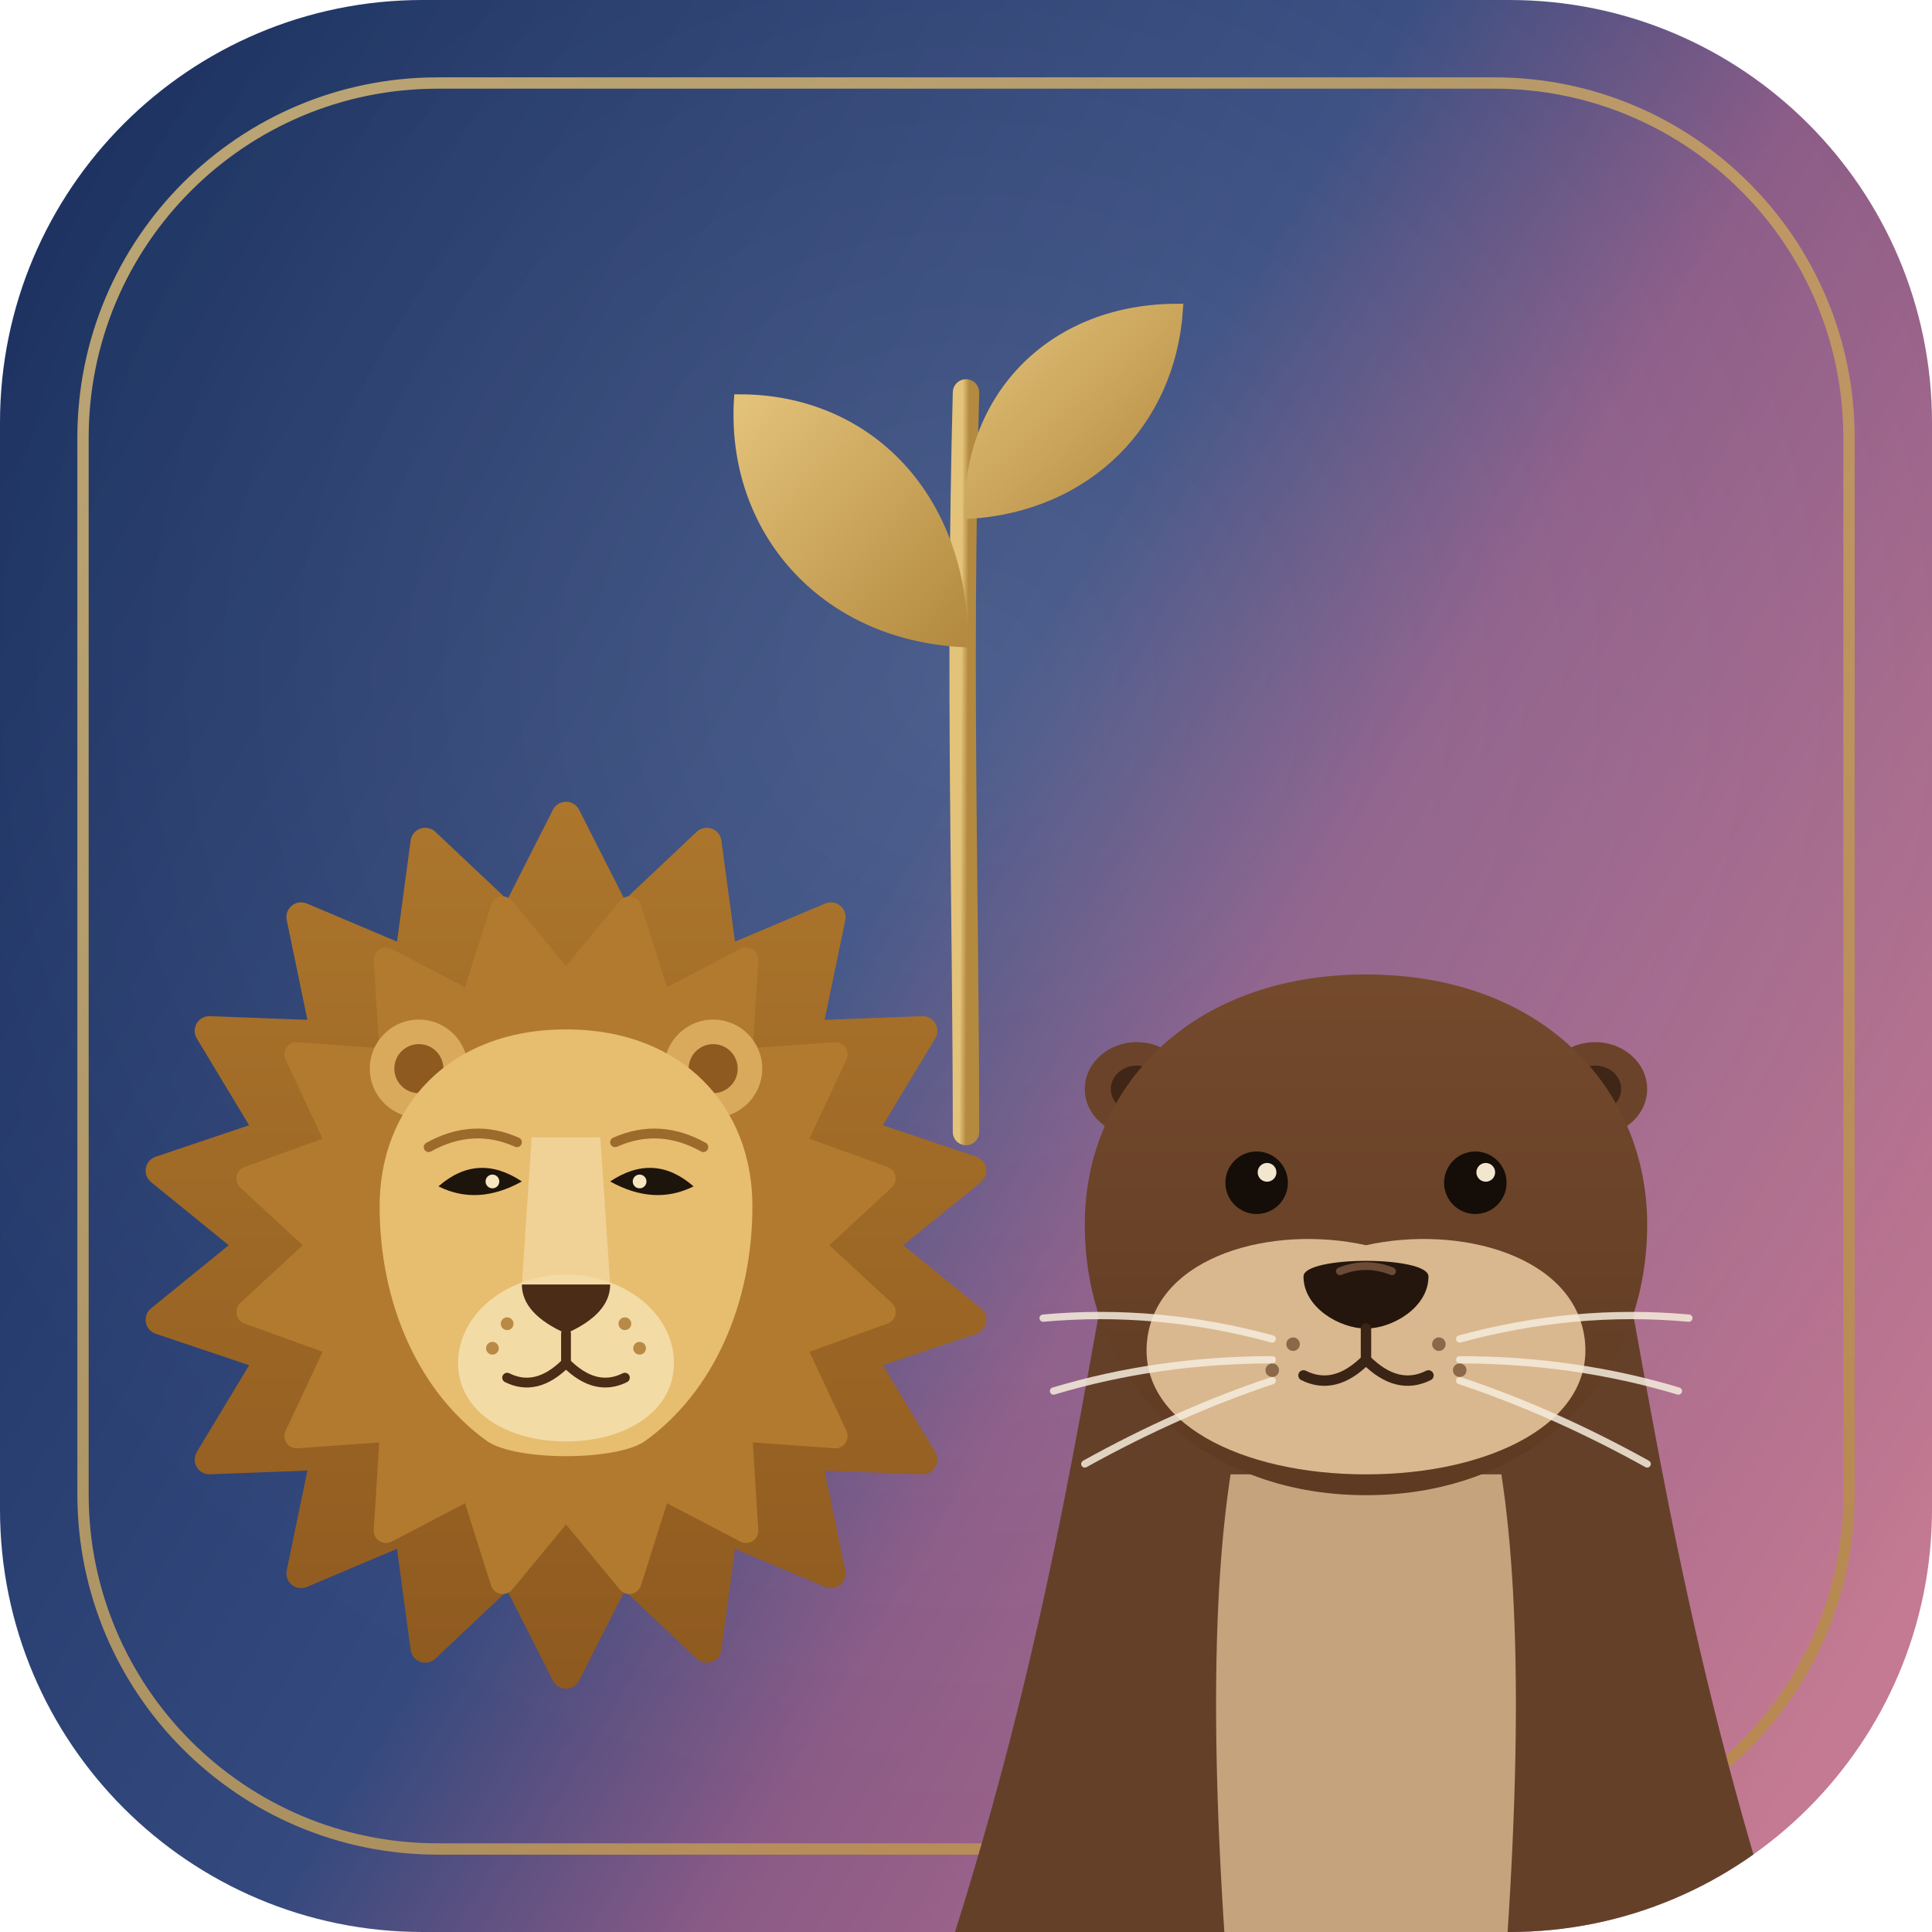
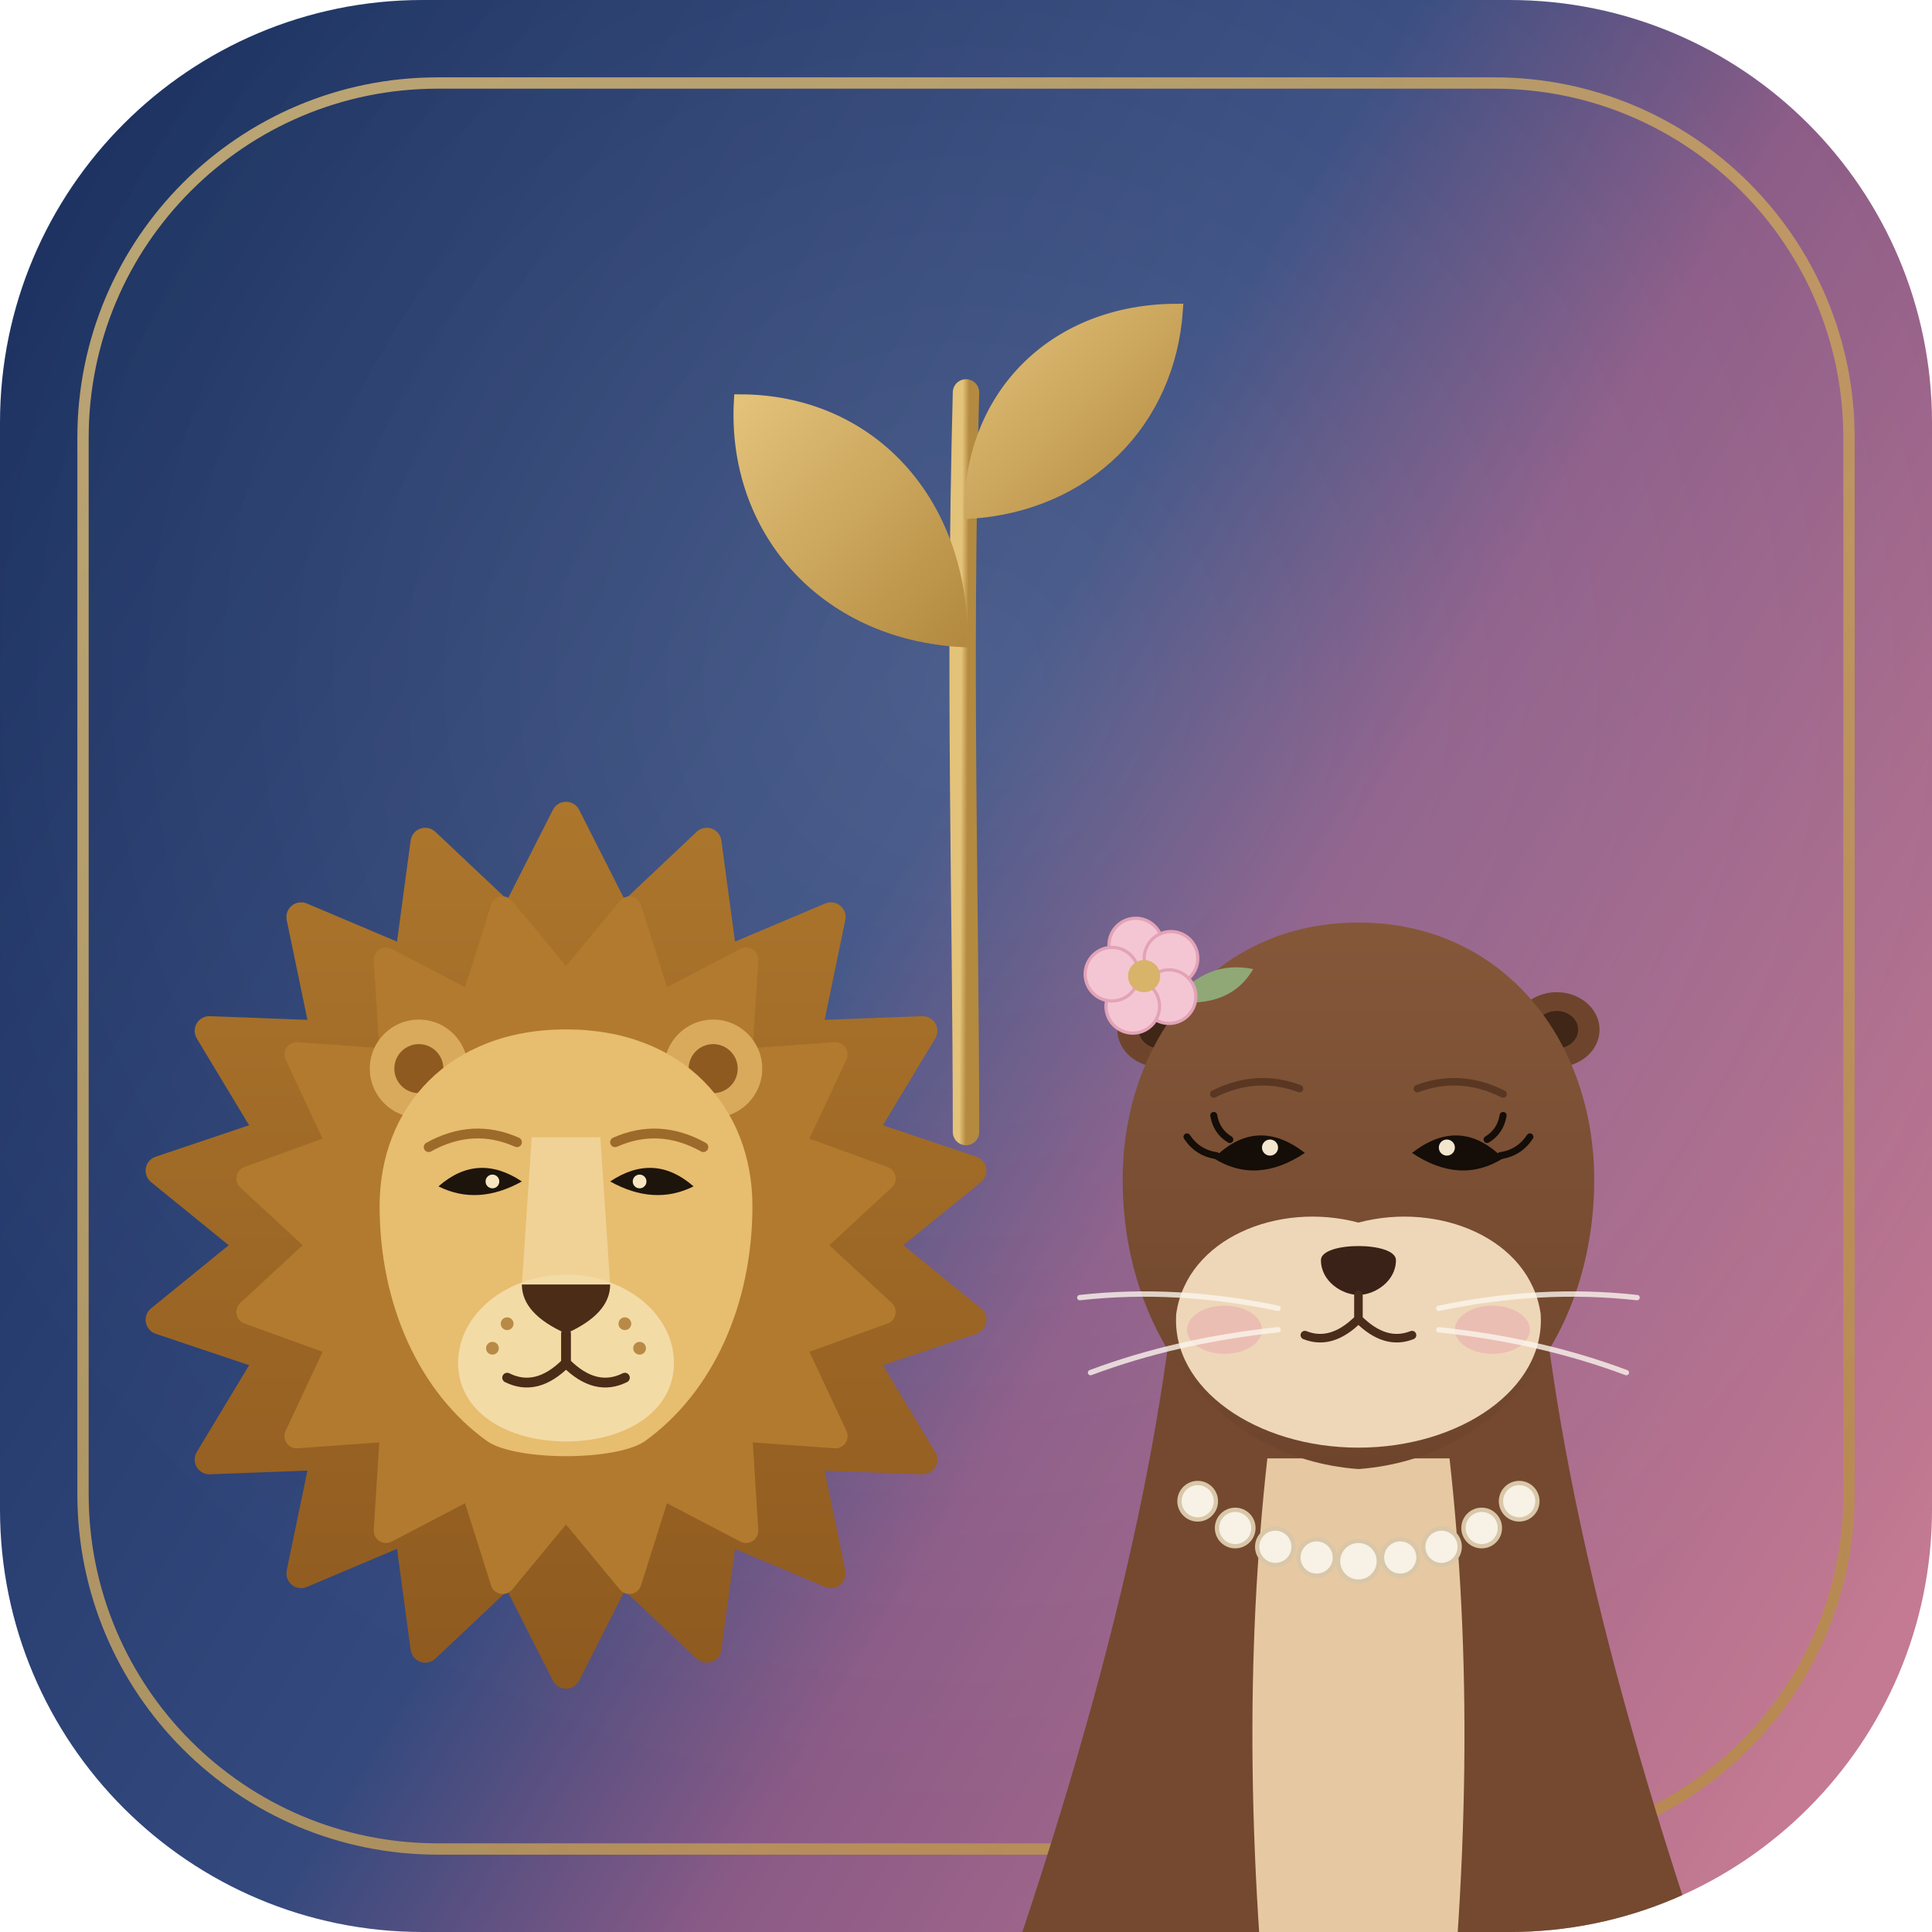
<svg xmlns="http://www.w3.org/2000/svg" viewBox="0 0 512 512">
  <defs>
    <linearGradient id="fond" x1="0" y1="0.2" x2="1" y2="0.8">
      <stop offset="0" stop-color="#1b3160" />
      <stop offset=".45" stop-color="#34497e" />
      <stop offset=".62" stop-color="#8a5a86" />
      <stop offset="1" stop-color="#c47a92" />
    </linearGradient>
    <radialGradient id="voile" cx="256" cy="180" r="300" gradientUnits="userSpaceOnUse">
      <stop offset="0" stop-color="#ffffff" stop-opacity=".12" />
      <stop offset="1" stop-color="#ffffff" stop-opacity="0" />
    </radialGradient>
    <linearGradient id="or" x1="0" y1="0" x2="1" y2="1">
      <stop offset="0" stop-color="#e3c27a" />
      <stop offset="1" stop-color="#b38a3f" />
    </linearGradient>
    <linearGradient id="criniere" x1="0" y1="-1" x2="0" y2="1">
      <stop offset="0" stop-color="#c8913a" />
      <stop offset="1" stop-color="#8f5a1f" />
    </linearGradient>
    <linearGradient id="pelage" x1="0" y1="-1" x2="0" y2="1">
-       <stop offset="0" stop-color="#8b5a38" />
-       <stop offset="1" stop-color="#5e3a22" />
+       <stop offset="0" stop-color="#9c6a47" />
+       <stop offset="1" stop-color="#6e452c" />
    </linearGradient>
    <clipPath id="cadre">
      <rect width="512" height="512" rx="112" />
    </clipPath>
  </defs>
  <g clip-path="url(#cadre)">
    <rect width="512" height="512" fill="url(#fond)" />
    <rect width="512" height="512" fill="url(#voile)" />
    <rect x="22" y="22" width="468" height="468" rx="94" fill="none" stroke="url(#or)" stroke-width="3" opacity=".8" />
    <g stroke="url(#or)" stroke-linecap="round" fill="none">
      <path d="M256 300 C256 240 254 180 256 104" stroke-width="7" />
      <path d="M255 170 C218 168 194 140 196 106 C230 106 255 132 255 170 Z" fill="url(#or)" stroke-width="3" />
      <path d="M257 136 C288 134 310 112 312 82 C280 82 257 104 257 136 Z" fill="url(#or)" stroke-width="3" />
    </g>
    <g transform="translate(150 330) scale(1.3)">
      <g>
        <path fill="url(#criniere)" stroke="url(#criniere)" stroke-width="6" stroke-linejoin="round" d="M0.0 -87.4 L11.1 -65.5 L28.7 -82.1 L32.0 -57.6 L54.0 -66.9 L49.0 -42.8 L72.7 -43.7 L60.1 -22.8 L82.7 -15.2 L64.0 0.0 L82.7 15.2 L60.1 22.8 L72.7 43.7 L49.0 42.8 L54.0 66.9 L32.0 57.6 L28.7 82.1 L11.1 65.5 L0.0 87.4 L-11.1 65.5 L-28.7 82.1 L-32.0 57.6 L-54.0 66.9 L-49.0 42.8 L-72.7 43.7 L-60.1 22.8 L-82.7 15.2 L-64.0 0.0 L-82.7 -15.2 L-60.1 -22.8 L-72.7 -43.7 L-49.0 -42.8 L-54.0 -66.9 L-32.0 -57.6 L-28.7 -82.1 L-11.1 -65.5 L0.0 -87.4 Z" />
        <path fill="#b27a2e" stroke="#b27a2e" stroke-width="5" stroke-linejoin="round" d="M12.9 -68.6 L19.1 -49.0 L36.7 -58.2 L35.4 -37.5 L54.9 -38.9 L46.2 -20.3 L64.7 -13.6 L50.0 0.0 L64.7 13.6 L46.2 20.3 L54.9 38.9 L35.4 37.5 L36.7 58.2 L19.1 49.0 L12.9 68.6 L0.0 53.0 L-12.9 68.6 L-19.1 49.0 L-36.7 58.2 L-35.4 37.5 L-54.9 38.9 L-46.2 20.3 L-64.7 13.6 L-50.0 0.0 L-64.7 -13.6 L-46.2 -20.3 L-54.9 -38.9 L-35.4 -37.5 L-36.7 -58.2 L-19.1 -49.0 L-12.9 -68.6 L-0.0 -53.0 L12.9 -68.6 Z" />
        <circle cx="-30" cy="-36" r="10" fill="#d9aa5c" />
        <circle cx="30" cy="-36" r="10" fill="#d9aa5c" />
        <circle cx="-30" cy="-36" r="5" fill="#8f5a1f" />
        <circle cx="30" cy="-36" r="5" fill="#8f5a1f" />
        <path fill="#e7bd6f" d="M0-44 C24-44 38-28 38-8 C38 12 30 30 16 40 C10 44 -10 44 -16 40 C-30 30 -38 12 -38-8 C-38-28 -24-44 0-44 Z" />
        <path fill="#f3dba6" d="M0 6 C12 6 22 14 22 24 C22 34 12 40 0 40 C-12 40 -22 34 -22 24 C-22 14 -12 6 0 6 Z" />
        <path fill="#f3dba6" opacity=".7" d="M-7-22 L7-22 L9 8 L-9 8 Z" />
        <path fill="#1d140c" d="M-26-12 Q-18-19 -9-13 Q-18-8 -26-12 Z" />
        <path fill="#1d140c" d="M26-12 Q18-19 9-13 Q18-8 26-12 Z" />
        <circle cx="-15" cy="-13" r="1.4" fill="#f6e7c1" />
        <circle cx="15" cy="-13" r="1.4" fill="#f6e7c1" />
        <path d="M-28-20 Q-19-25 -10-21 M28-20 Q19-25 10-21" stroke="#9c6a2a" stroke-width="2" fill="none" stroke-linecap="round" />
        <path fill="#4a2c17" d="M-9 8 L9 8 Q9 14 0 18 Q-9 14 -9 8 Z" />
        <path d="M0 18 V24 M0 24 Q-6 30 -12 27 M0 24 Q6 30 12 27" stroke="#4a2c17" stroke-width="2" fill="none" stroke-linecap="round" />
        <g fill="#b88a45">
          <circle cx="-12" cy="16" r="1.3" />
          <circle cx="-15" cy="21" r="1.3" />
          <circle cx="12" cy="16" r="1.3" />
          <circle cx="15" cy="21" r="1.3" />
        </g>
      </g>
    </g>
-     <g transform="translate(362 330) scale(1.38)">
+     <g transform="translate(360 324) scale(1.42)">
      <g>
-         <path fill="#654029" d="M-50 6 C-58 50 -66 100 -92 170 L92 170 C66 100 58 50 50 6 Z" />
-         <path fill="#cfae86" d="M-26 44 C-30 70 -30 110 -24 170 L24 170 C30 110 30 70 26 44 Z" opacity=".9" />
-         <ellipse cx="-44" cy="-30" rx="10" ry="9" fill="#6b432a" />
-         <ellipse cx="44" cy="-30" rx="10" ry="9" fill="#6b432a" />
-         <ellipse cx="-44" cy="-30" rx="5" ry="4.5" fill="#3f2616" />
-         <ellipse cx="44" cy="-30" rx="5" ry="4.5" fill="#3f2616" />
-         <path fill="url(#pelage)" d="M0-52 C34-52 54-30 54-4 C54 26 32 48 0 48 C-32 48 -54 26 -54-4 C-54-30 -34-52 0-52 Z" />
-         <path fill="#d9b88f" d="M0 0 C18-4 40 2 42 18 C44 34 24 44 0 44 C-24 44 -44 34 -42 18 C-40 2 -18-4 0 0 Z" />
-         <circle cx="-21" cy="-12" r="6" fill="#140d08" />
-         <circle cx="21" cy="-12" r="6" fill="#140d08" />
-         <circle cx="-19" cy="-14" r="1.8" fill="#f3e6cf" />
-         <circle cx="23" cy="-14" r="1.8" fill="#f3e6cf" />
-         <path fill="#24160d" d="M-12 6 C-12 2 12 2 12 6 C12 12 5 16 0 16 C-5 16 -12 12 -12 6 Z" />
-         <path d="M-5 5 Q0 3 5 5" stroke="#6b4a36" stroke-width="1.5" fill="none" stroke-linecap="round" />
-         <path d="M0 16 V22 M0 22 Q-6 28 -12 25 M0 22 Q6 28 12 25" stroke="#3a2415" stroke-width="2" fill="none" stroke-linecap="round" />
-         <g stroke="#f6ecdc" stroke-width="1.4" stroke-linecap="round" opacity=".85" fill="none">
-           <path d="M-18 18 Q-40 12 -62 14" />
-           <path d="M-18 22 Q-40 22 -60 28" />
-           <path d="M-18 26 Q-36 32 -54 42" />
-           <path d="M18 18 Q40 12 62 14" />
-           <path d="M18 22 Q40 22 60 28" />
-           <path d="M18 26 Q36 32 54 42" />
+         <path fill="#74492f" d="M-34 10 C-38 50 -50 100 -76 170 L76 170 C50 100 38 50 34 10 Z" />
+         <path fill="#e6c9a2" d="M-17 44 C-21 80 -21 120 -15 170 L15 170 C21 120 21 80 17 44 Z" />
+         <g fill="#f7f1e6" stroke="#d9c7a8" stroke-width=".8">
+           <circle cx="-30" cy="52" r="3.4" />
+           <circle cx="-23" cy="57" r="3.4" />
+           <circle cx="-15.5" cy="60.5" r="3.4" />
+           <circle cx="-7.8" cy="62.5" r="3.4" />
+           <circle cx="0" cy="63.2" r="3.8" />
+           <circle cx="7.8" cy="62.5" r="3.4" />
+           <circle cx="15.5" cy="60.5" r="3.4" />
+           <circle cx="23" cy="57" r="3.4" />
+           <circle cx="30" cy="52" r="3.4" />
        </g>
-         <g fill="#8a6848">
-           <circle cx="-14" cy="19" r="1.3" />
-           <circle cx="-18" cy="24" r="1.3" />
-           <circle cx="14" cy="19" r="1.3" />
-           <circle cx="18" cy="24" r="1.3" />
+         <ellipse cx="-37" cy="-36" rx="8" ry="7" fill="#6e452c" />
+         <ellipse cx="37" cy="-36" rx="8" ry="7" fill="#6e452c" />
+         <ellipse cx="-37" cy="-36" rx="4" ry="3.5" fill="#3f2616" />
+         <ellipse cx="37" cy="-36" rx="4" ry="3.5" fill="#3f2616" />
+         <path fill="url(#pelage)" d="M0-56 C27-56 44-34 44-8 C44 20 27 44 0 46 C-27 44 -44 20 -44-8 C-44-34 -27-56 0-56 Z" />
+         <path fill="#eed7b8" d="M0 0 C15-4 32 3 34 17 C35 31 19 42 0 42 C-19 42 -35 31 -34 17 C-32 3 -15-4 0 0 Z" />
+         <ellipse cx="-25" cy="20" rx="7" ry="4.5" fill="#e48fa8" opacity=".35" />
+         <ellipse cx="25" cy="20" rx="7" ry="4.5" fill="#e48fa8" opacity=".35" />
+         <path d="M-27-24 Q-19-28 -11-25 M27-24 Q19-28 11-25" stroke="#4a2c1b" stroke-width="1.4" fill="none" stroke-linecap="round" opacity=".7" />
+         <path fill="#140d08" d="M-27-12 Q-19-20 -10-13 Q-19-7 -27-12 Z" />
+         <path fill="#140d08" d="M27-12 Q19-20 10-13 Q19-7 27-12 Z" />
+         <circle cx="-16.5" cy="-14" r="1.5" fill="#f3e6cf" />
+         <circle cx="16.5" cy="-14" r="1.5" fill="#f3e6cf" />
+         <path d="M-26.5-12.5 q-3.5-.5 -5.5-3.5 M-24-15.5 q-2.5-1.5 -3-4.5 M26.5-12.5 q3.5-.5 5.5-3.5 M24-15.5 q2.5-1.5 3-4.5" stroke="#140d08" stroke-width="1.3" stroke-linecap="round" fill="none" />
+         <path fill="#3a2218" d="M-7 7 C-7 3.5 7 3.5 7 7 C7 11 3 13.5 0 13.5 C-3 13.5 -7 11 -7 7 Z" />
+         <path d="M0 13.5 V18 M0 18 Q-5 23 -10 21 M0 18 Q5 23 10 21" stroke="#4a2c1b" stroke-width="1.6" fill="none" stroke-linecap="round" />
+         <g stroke="#fbf5ec" stroke-width="1" stroke-linecap="round" opacity=".8" fill="none">
+           <path d="M-15 16 Q-34 12 -52 14" />
+           <path d="M-15 20 Q-34 22 -50 28" />
+           <path d="M15 16 Q34 12 52 14" />
+           <path d="M15 20 Q34 22 50 28" />
+         </g>
+         <g transform="translate(-40 -46) rotate(-15)">
+           <path d="M4 6 Q14 10 20 4 Q12 0 4 6 Z" fill="#8fa876" />
+           <g fill="#f4c6d3" stroke="#e3a3b7" stroke-width=".6">
+             <circle cx="0" cy="-6" r="5" />
+             <circle cx="5.7" cy="-1.9" r="5" />
+             <circle cx="3.5" cy="4.9" r="5" />
+             <circle cx="-3.5" cy="4.9" r="5" />
+             <circle cx="-5.7" cy="-1.9" r="5" />
+           </g>
+           <circle r="3" fill="#d8b36a" />
        </g>
      </g>
    </g>
  </g>
</svg>
